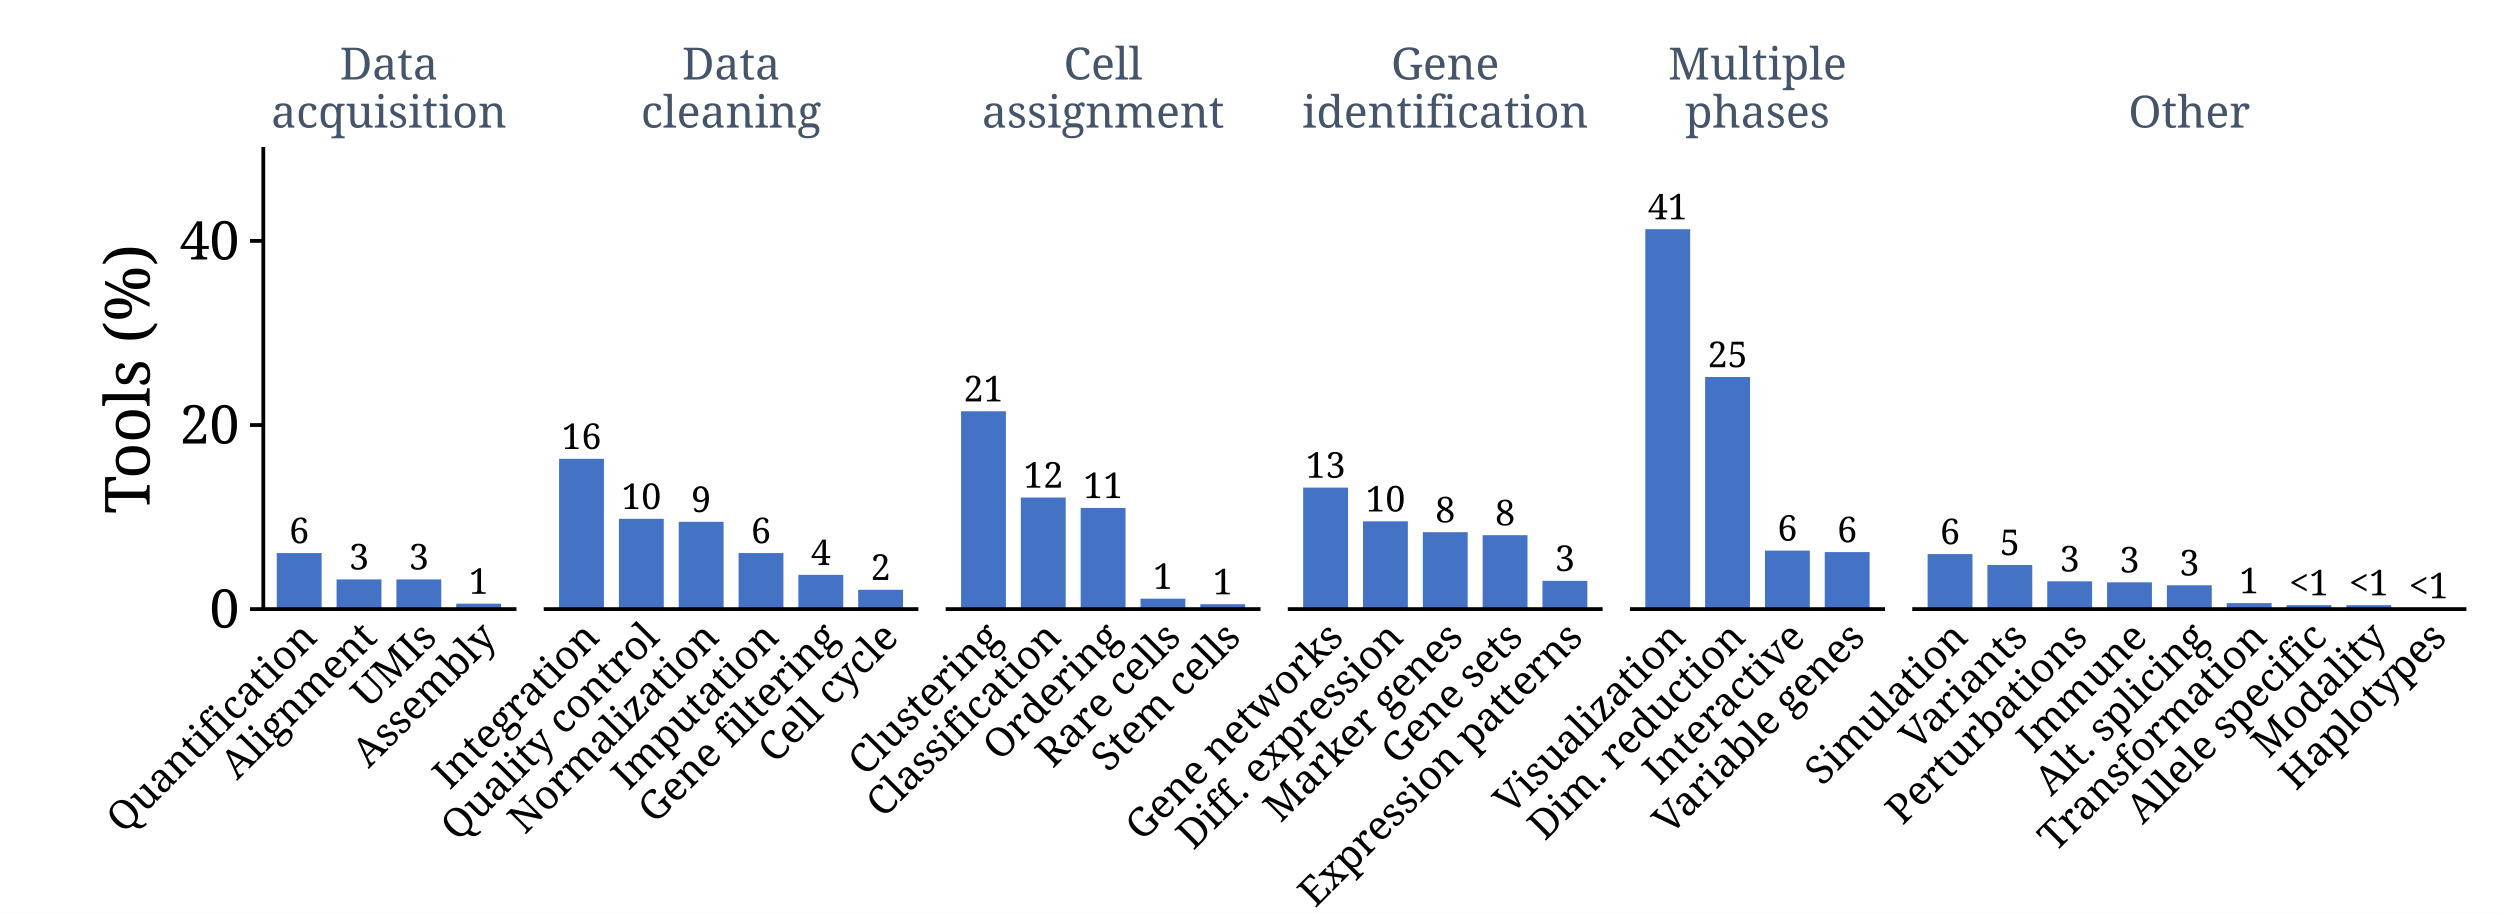
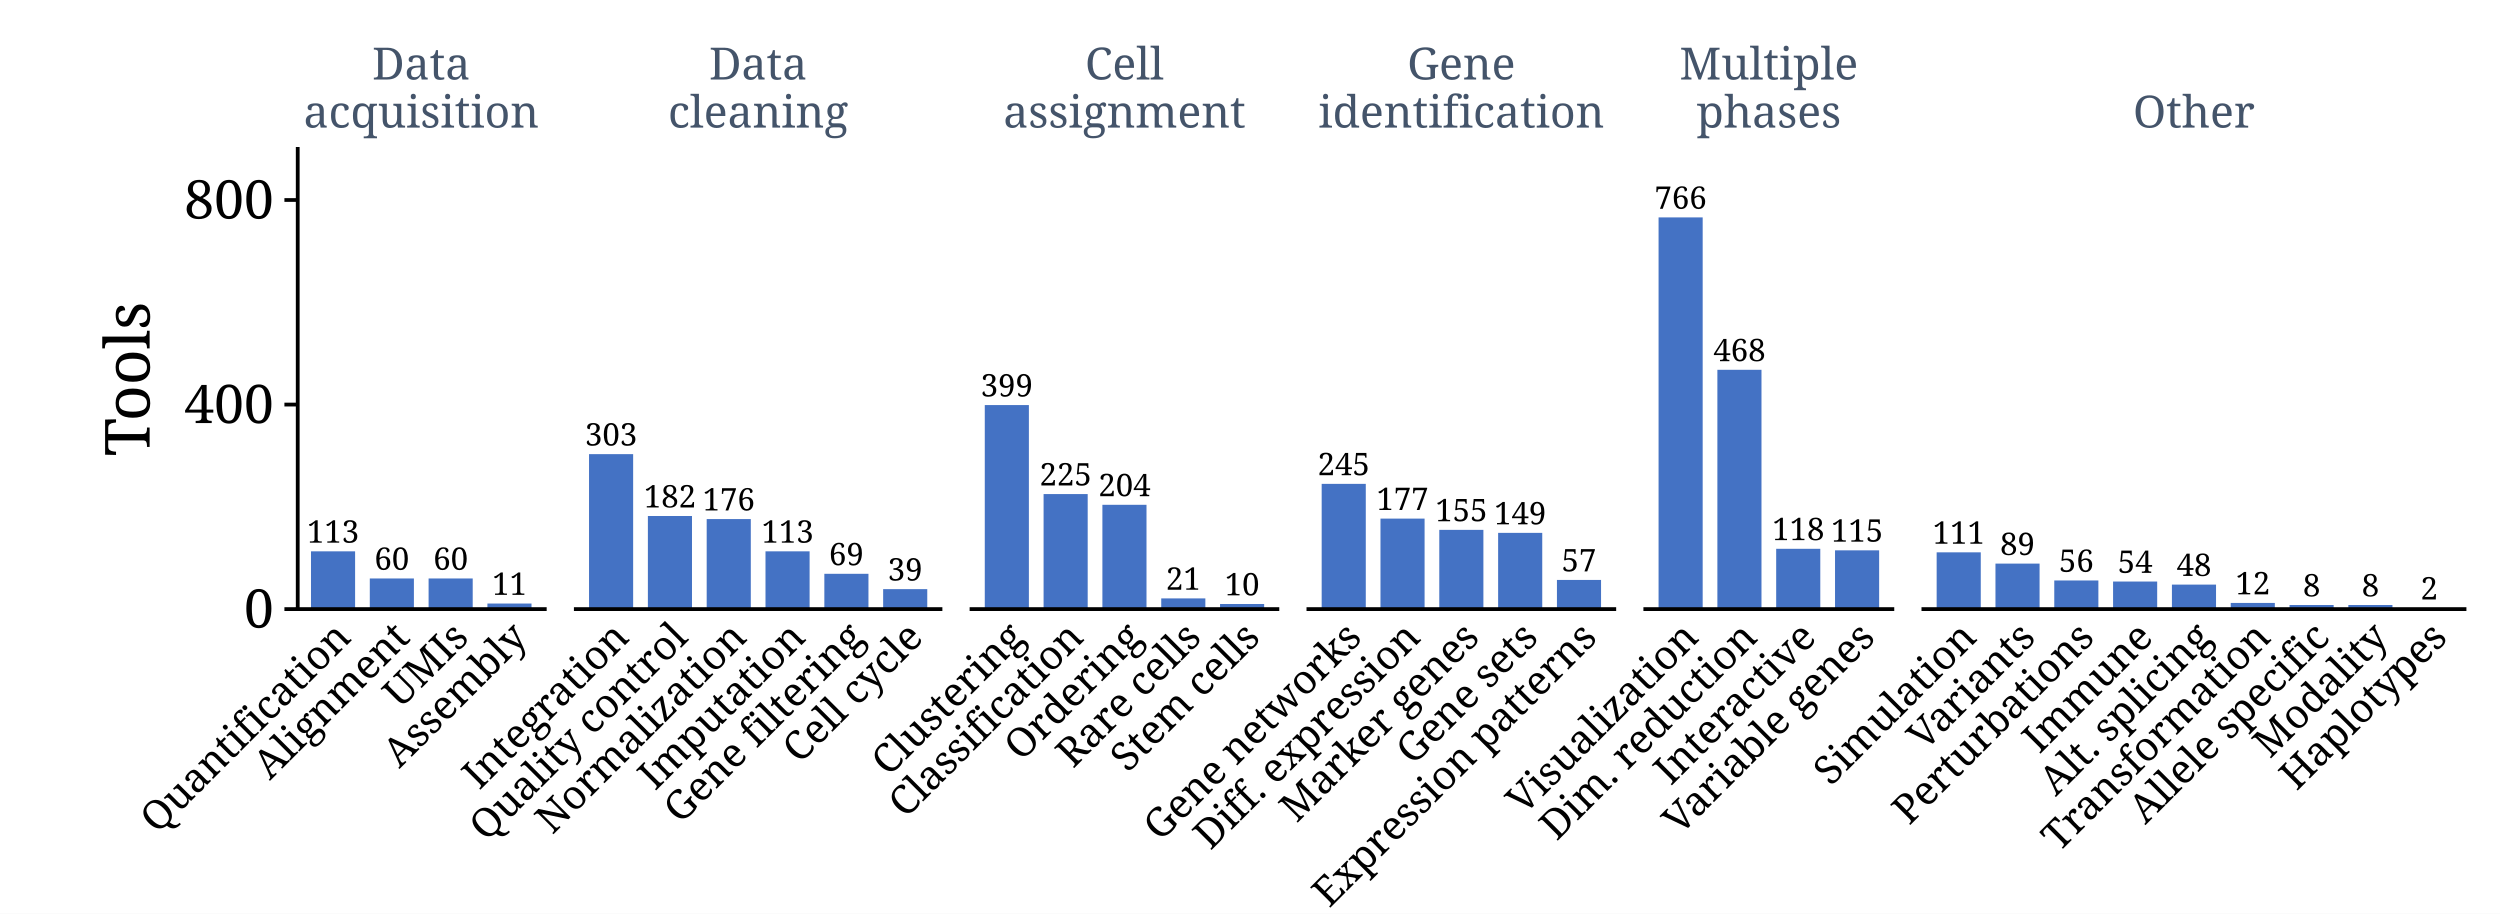
<svg xmlns="http://www.w3.org/2000/svg" width="561.60pt" height="205.20pt" viewBox="0 0 561.60 205.20">
  <g class="svglite">
    <defs>
      <style type="text/css">
    .svglite line, .svglite polyline, .svglite polygon, .svglite path, .svglite rect, .svglite circle {
      fill: none;
      stroke: #000000;
      stroke-linecap: round;
      stroke-linejoin: round;
      stroke-miterlimit: 10.00;
    }
    .svglite text {
      white-space: pre;
    }
    .svglite g.glyphgroup path {
      fill: inherit;
      stroke: none;
    }
  </style>
    </defs>
    <rect width="100%" height="100%" style="stroke: none; fill: #FFFFFF;" />
    <defs>
      <clipPath id="cpMC4wMHw1NjEuNjB8MC4wMHwyMDUuMjA=">
        <rect x="0.00" y="0.00" width="561.60" height="205.20" />
      </clipPath>
    </defs>
    <g clip-path="url(#cpMC4wMHw1NjEuNjB8MC4wMHwyMDUuMjA=)">
      <rect x="-0" y="-0" width="561.60" height="205.20" style="stroke-width: 1.16; stroke: none; fill: #FFFFFF;" />
    </g>
    <defs>
-       <clipPath id="cpNTkuMTV8MTE1LjU5fDMzLjQ0fDEzNi44Mw==">
-         <rect x="59.15" y="33.44" width="56.44" height="103.39" />
-       </clipPath>
-     </defs>
-     <g clip-path="url(#cpNTkuMTV8MTE1LjU5fDMzLjQ0fDEzNi44Mw==)">
-       <rect x="59.15" y="33.44" width="56.44" height="103.39" style="stroke-width: 1.16; stroke: none; fill: #FFFFFF;" />
-       <rect x="62.17" y="124.24" width="10.08" height="12.59" style="stroke-width: 1.16; stroke: none; stroke-linecap: butt; stroke-linejoin: miter; fill: #4472C4;" />
-       <rect x="75.61" y="130.15" width="10.08" height="6.68" style="stroke-width: 1.16; stroke: none; stroke-linecap: butt; stroke-linejoin: miter; fill: #4472C4;" />
-       <rect x="89.05" y="130.15" width="10.08" height="6.68" style="stroke-width: 1.16; stroke: none; stroke-linecap: butt; stroke-linejoin: miter; fill: #4472C4;" />
-       <rect x="102.49" y="135.61" width="10.08" height="1.23" style="stroke-width: 1.16; stroke: none; stroke-linecap: butt; stroke-linejoin: miter; fill: #4472C4;" />
-       <text x="67.21" y="122.03" text-anchor="middle" style="font-size: 8.00px; font-family: &quot;Georgia&quot;;" textLength="4.52px" lengthAdjust="spacingAndGlyphs">6</text>
-       <text x="80.65" y="127.93" text-anchor="middle" style="font-size: 8.00px; font-family: &quot;Georgia&quot;;" textLength="4.41px" lengthAdjust="spacingAndGlyphs">3</text>
-       <text x="94.09" y="127.93" text-anchor="middle" style="font-size: 8.00px; font-family: &quot;Georgia&quot;;" textLength="4.41px" lengthAdjust="spacingAndGlyphs">3</text>
-       <text x="107.53" y="133.39" text-anchor="middle" style="font-size: 8.00px; font-family: &quot;Georgia&quot;;" textLength="3.44px" lengthAdjust="spacingAndGlyphs">1</text>
-     </g>
-     <g clip-path="url(#cpMC4wMHw1NjEuNjB8MC4wMHwyMDUuMjA=)">
- </g>
-     <defs>
-       <clipPath id="cpMTIyLjU3fDIwNS44OXwzMy40NHwxMzYuODM=">
-         <rect x="122.57" y="33.44" width="83.32" height="103.39" />
-       </clipPath>
-     </defs>
-     <g clip-path="url(#cpMTIyLjU3fDIwNS44OXwzMy40NHwxMzYuODM=)">
-       <rect x="122.57" y="33.44" width="83.32" height="103.39" style="stroke-width: 1.16; stroke: none; fill: #FFFFFF;" />
-       <rect x="125.59" y="103.07" width="10.08" height="33.76" style="stroke-width: 1.16; stroke: none; stroke-linecap: butt; stroke-linejoin: miter; fill: #4472C4;" />
-       <rect x="139.03" y="116.55" width="10.08" height="20.28" style="stroke-width: 1.16; stroke: none; stroke-linecap: butt; stroke-linejoin: miter; fill: #4472C4;" />
-       <rect x="152.47" y="117.22" width="10.08" height="19.61" style="stroke-width: 1.16; stroke: none; stroke-linecap: butt; stroke-linejoin: miter; fill: #4472C4;" />
-       <rect x="165.91" y="124.24" width="10.08" height="12.59" style="stroke-width: 1.16; stroke: none; stroke-linecap: butt; stroke-linejoin: miter; fill: #4472C4;" />
-       <rect x="179.35" y="129.14" width="10.08" height="7.69" style="stroke-width: 1.16; stroke: none; stroke-linecap: butt; stroke-linejoin: miter; fill: #4472C4;" />
-       <rect x="192.78" y="132.49" width="10.08" height="4.34" style="stroke-width: 1.16; stroke: none; stroke-linecap: butt; stroke-linejoin: miter; fill: #4472C4;" />
-       <text x="130.63" y="100.86" text-anchor="middle" style="font-size: 8.00px; font-family: &quot;Georgia&quot;;" textLength="7.95px" lengthAdjust="spacingAndGlyphs">16</text>
-       <text x="144.07" y="114.34" text-anchor="middle" style="font-size: 8.00px; font-family: &quot;Georgia&quot;;" textLength="8.34px" lengthAdjust="spacingAndGlyphs">10</text>
-       <text x="157.51" y="115.01" text-anchor="middle" style="font-size: 8.00px; font-family: &quot;Georgia&quot;;" textLength="4.52px" lengthAdjust="spacingAndGlyphs">9</text>
-       <text x="170.95" y="122.03" text-anchor="middle" style="font-size: 8.00px; font-family: &quot;Georgia&quot;;" textLength="4.52px" lengthAdjust="spacingAndGlyphs">6</text>
-       <text x="184.39" y="126.93" text-anchor="middle" style="font-size: 8.00px; font-family: &quot;Georgia&quot;;" textLength="4.52px" lengthAdjust="spacingAndGlyphs">4</text>
-       <text x="197.82" y="130.27" text-anchor="middle" style="font-size: 8.00px; font-family: &quot;Georgia&quot;;" textLength="4.45px" lengthAdjust="spacingAndGlyphs">2</text>
-     </g>
-     <g clip-path="url(#cpMC4wMHw1NjEuNjB8MC4wMHwyMDUuMjA=)">
- </g>
-     <defs>
-       <clipPath id="cpMjEyLjg2fDI4Mi43NHwzMy40NHwxMzYuODM=">
-         <rect x="212.86" y="33.44" width="69.88" height="103.39" />
-       </clipPath>
-     </defs>
-     <g clip-path="url(#cpMjEyLjg2fDI4Mi43NHwzMy40NHwxMzYuODM=)">
-       <rect x="212.86" y="33.44" width="69.88" height="103.39" style="stroke-width: 1.16; stroke: none; fill: #FFFFFF;" />
-       <rect x="215.89" y="92.38" width="10.08" height="44.45" style="stroke-width: 1.16; stroke: none; stroke-linecap: butt; stroke-linejoin: miter; fill: #4472C4;" />
-       <rect x="229.32" y="111.76" width="10.08" height="25.07" style="stroke-width: 1.16; stroke: none; stroke-linecap: butt; stroke-linejoin: miter; fill: #4472C4;" />
-       <rect x="242.76" y="114.10" width="10.08" height="22.73" style="stroke-width: 1.16; stroke: none; stroke-linecap: butt; stroke-linejoin: miter; fill: #4472C4;" />
-       <rect x="256.20" y="134.49" width="10.08" height="2.34" style="stroke-width: 1.16; stroke: none; stroke-linecap: butt; stroke-linejoin: miter; fill: #4472C4;" />
-       <rect x="269.64" y="135.72" width="10.08" height="1.11" style="stroke-width: 1.16; stroke: none; stroke-linecap: butt; stroke-linejoin: miter; fill: #4472C4;" />
-       <text x="220.93" y="90.17" text-anchor="middle" style="font-size: 8.00px; font-family: &quot;Georgia&quot;;" textLength="7.89px" lengthAdjust="spacingAndGlyphs">21</text>
-       <text x="234.36" y="109.55" text-anchor="middle" style="font-size: 8.00px; font-family: &quot;Georgia&quot;;" textLength="7.89px" lengthAdjust="spacingAndGlyphs">12</text>
-       <text x="247.80" y="111.89" text-anchor="middle" style="font-size: 8.00px; font-family: &quot;Georgia&quot;;" textLength="6.88px" lengthAdjust="spacingAndGlyphs">11</text>
-       <text x="261.24" y="132.28" text-anchor="middle" style="font-size: 8.00px; font-family: &quot;Georgia&quot;;" textLength="3.44px" lengthAdjust="spacingAndGlyphs">1</text>
-       <text x="274.68" y="133.51" text-anchor="middle" style="font-size: 8.00px; font-family: &quot;Georgia&quot;;" textLength="3.44px" lengthAdjust="spacingAndGlyphs">1</text>
-     </g>
-     <g clip-path="url(#cpMC4wMHw1NjEuNjB8MC4wMHwyMDUuMjA=)">
- </g>
-     <defs>
-       <clipPath id="cpMjg5LjcyfDM1OS42MHwzMy40NHwxMzYuODM=">
-         <rect x="289.72" y="33.44" width="69.88" height="103.39" />
-       </clipPath>
-     </defs>
-     <g clip-path="url(#cpMjg5LjcyfDM1OS42MHwzMy40NHwxMzYuODM=)">
-       <rect x="289.72" y="33.44" width="69.88" height="103.39" style="stroke-width: 1.16; stroke: none; fill: #FFFFFF;" />
-       <rect x="292.74" y="109.54" width="10.08" height="27.30" style="stroke-width: 1.16; stroke: none; stroke-linecap: butt; stroke-linejoin: miter; fill: #4472C4;" />
-       <rect x="306.18" y="117.11" width="10.08" height="19.72" style="stroke-width: 1.16; stroke: none; stroke-linecap: butt; stroke-linejoin: miter; fill: #4472C4;" />
-       <rect x="319.62" y="119.56" width="10.08" height="17.27" style="stroke-width: 1.16; stroke: none; stroke-linecap: butt; stroke-linejoin: miter; fill: #4472C4;" />
-       <rect x="333.06" y="120.23" width="10.08" height="16.60" style="stroke-width: 1.16; stroke: none; stroke-linecap: butt; stroke-linejoin: miter; fill: #4472C4;" />
-       <rect x="346.50" y="130.48" width="10.08" height="6.35" style="stroke-width: 1.16; stroke: none; stroke-linecap: butt; stroke-linejoin: miter; fill: #4472C4;" />
-       <text x="297.78" y="107.32" text-anchor="middle" style="font-size: 8.00px; font-family: &quot;Georgia&quot;;" textLength="7.84px" lengthAdjust="spacingAndGlyphs">13</text>
-       <text x="311.22" y="114.90" text-anchor="middle" style="font-size: 8.00px; font-family: &quot;Georgia&quot;;" textLength="8.34px" lengthAdjust="spacingAndGlyphs">10</text>
-       <text x="324.66" y="117.35" text-anchor="middle" style="font-size: 8.00px; font-family: &quot;Georgia&quot;;" textLength="4.77px" lengthAdjust="spacingAndGlyphs">8</text>
-       <text x="338.10" y="118.02" text-anchor="middle" style="font-size: 8.00px; font-family: &quot;Georgia&quot;;" textLength="4.77px" lengthAdjust="spacingAndGlyphs">8</text>
-       <text x="351.54" y="128.27" text-anchor="middle" style="font-size: 8.00px; font-family: &quot;Georgia&quot;;" textLength="4.41px" lengthAdjust="spacingAndGlyphs">3</text>
-     </g>
-     <g clip-path="url(#cpMC4wMHw1NjEuNjB8MC4wMHwyMDUuMjA=)">
- </g>
-     <defs>
-       <clipPath id="cpMzY2LjU3fDQyMy4wMnwzMy40NHwxMzYuODM=">
-         <rect x="366.57" y="33.44" width="56.44" height="103.39" />
-       </clipPath>
-     </defs>
-     <g clip-path="url(#cpMzY2LjU3fDQyMy4wMnwzMy40NHwxMzYuODM=)">
-       <rect x="366.57" y="33.44" width="56.44" height="103.39" style="stroke-width: 1.16; stroke: none; fill: #FFFFFF;" />
-       <rect x="369.60" y="51.49" width="10.08" height="85.34" style="stroke-width: 1.16; stroke: none; stroke-linecap: butt; stroke-linejoin: miter; fill: #4472C4;" />
-       <rect x="383.04" y="84.69" width="10.08" height="52.14" style="stroke-width: 1.16; stroke: none; stroke-linecap: butt; stroke-linejoin: miter; fill: #4472C4;" />
-       <rect x="396.48" y="123.68" width="10.08" height="13.15" style="stroke-width: 1.16; stroke: none; stroke-linecap: butt; stroke-linejoin: miter; fill: #4472C4;" />
-       <rect x="409.91" y="124.02" width="10.08" height="12.81" style="stroke-width: 1.16; stroke: none; stroke-linecap: butt; stroke-linejoin: miter; fill: #4472C4;" />
-       <text x="374.64" y="49.28" text-anchor="middle" style="font-size: 8.00px; font-family: &quot;Georgia&quot;;" textLength="7.95px" lengthAdjust="spacingAndGlyphs">41</text>
-       <text x="388.08" y="82.48" text-anchor="middle" style="font-size: 8.00px; font-family: &quot;Georgia&quot;;" textLength="8.67px" lengthAdjust="spacingAndGlyphs">25</text>
-       <text x="401.52" y="121.47" text-anchor="middle" style="font-size: 8.00px; font-family: &quot;Georgia&quot;;" textLength="4.52px" lengthAdjust="spacingAndGlyphs">6</text>
-       <text x="414.95" y="121.81" text-anchor="middle" style="font-size: 8.00px; font-family: &quot;Georgia&quot;;" textLength="4.52px" lengthAdjust="spacingAndGlyphs">6</text>
-     </g>
-     <g clip-path="url(#cpMC4wMHw1NjEuNjB8MC4wMHwyMDUuMjA=)">
- </g>
-     <defs>
-       <clipPath id="cpNDI5Ljk5fDU1My42M3wzMy40NHwxMzYuODM=">
-         <rect x="429.99" y="33.44" width="123.64" height="103.39" />
-       </clipPath>
-     </defs>
-     <g clip-path="url(#cpNDI5Ljk5fDU1My42M3wzMy40NHwxMzYuODM=)">
-       <rect x="429.99" y="33.44" width="123.64" height="103.39" style="stroke-width: 1.16; stroke: none; fill: #FFFFFF;" />
-       <rect x="433.02" y="124.46" width="10.08" height="12.37" style="stroke-width: 1.16; stroke: none; stroke-linecap: butt; stroke-linejoin: miter; fill: #4472C4;" />
-       <rect x="446.45" y="126.92" width="10.08" height="9.92" style="stroke-width: 1.16; stroke: none; stroke-linecap: butt; stroke-linejoin: miter; fill: #4472C4;" />
-       <rect x="459.89" y="130.59" width="10.08" height="6.24" style="stroke-width: 1.16; stroke: none; stroke-linecap: butt; stroke-linejoin: miter; fill: #4472C4;" />
-       <rect x="473.33" y="130.82" width="10.08" height="6.02" style="stroke-width: 1.16; stroke: none; stroke-linecap: butt; stroke-linejoin: miter; fill: #4472C4;" />
-       <rect x="486.77" y="131.48" width="10.08" height="5.35" style="stroke-width: 1.16; stroke: none; stroke-linecap: butt; stroke-linejoin: miter; fill: #4472C4;" />
-       <rect x="500.21" y="135.49" width="10.08" height="1.34" style="stroke-width: 1.16; stroke: none; stroke-linecap: butt; stroke-linejoin: miter; fill: #4472C4;" />
-       <rect x="513.65" y="135.94" width="10.08" height="0.89" style="stroke-width: 1.16; stroke: none; stroke-linecap: butt; stroke-linejoin: miter; fill: #4472C4;" />
-       <rect x="527.09" y="135.94" width="10.08" height="0.89" style="stroke-width: 1.16; stroke: none; stroke-linecap: butt; stroke-linejoin: miter; fill: #4472C4;" />
-       <rect x="540.53" y="136.61" width="10.08" height="0.22" style="stroke-width: 1.16; stroke: none; stroke-linecap: butt; stroke-linejoin: miter; fill: #4472C4;" />
-       <text x="438.06" y="122.25" text-anchor="middle" style="font-size: 8.00px; font-family: &quot;Georgia&quot;;" textLength="4.52px" lengthAdjust="spacingAndGlyphs">6</text>
-       <text x="451.49" y="124.70" text-anchor="middle" style="font-size: 8.00px; font-family: &quot;Georgia&quot;;" textLength="4.22px" lengthAdjust="spacingAndGlyphs">5</text>
-       <text x="464.93" y="128.38" text-anchor="middle" style="font-size: 8.00px; font-family: &quot;Georgia&quot;;" textLength="4.41px" lengthAdjust="spacingAndGlyphs">3</text>
-       <text x="478.37" y="128.60" text-anchor="middle" style="font-size: 8.00px; font-family: &quot;Georgia&quot;;" textLength="4.41px" lengthAdjust="spacingAndGlyphs">3</text>
-       <text x="491.81" y="129.27" text-anchor="middle" style="font-size: 8.00px; font-family: &quot;Georgia&quot;;" textLength="4.41px" lengthAdjust="spacingAndGlyphs">3</text>
-       <text x="505.25" y="133.28" text-anchor="middle" style="font-size: 8.00px; font-family: &quot;Georgia&quot;;" textLength="3.44px" lengthAdjust="spacingAndGlyphs">1</text>
-       <text x="518.69" y="133.73" text-anchor="middle" style="font-size: 8.00px; font-family: &quot;Georgia&quot;;" textLength="8.58px" lengthAdjust="spacingAndGlyphs">&lt;1</text>
-       <text x="532.13" y="133.73" text-anchor="middle" style="font-size: 8.00px; font-family: &quot;Georgia&quot;;" textLength="8.58px" lengthAdjust="spacingAndGlyphs">&lt;1</text>
-       <text x="545.57" y="134.40" text-anchor="middle" style="font-size: 8.00px; font-family: &quot;Georgia&quot;;" textLength="8.58px" lengthAdjust="spacingAndGlyphs">&lt;1</text>
-     </g>
-     <g clip-path="url(#cpMC4wMHw1NjEuNjB8MC4wMHwyMDUuMjA=)">
-       <text x="87.37" y="17.86" text-anchor="middle" style="font-size: 10.00px;fill: #44546A; font-family: &quot;Georgia&quot;;" textLength="21.03px" lengthAdjust="spacingAndGlyphs">Data</text>
-       <text x="87.37" y="28.66" text-anchor="middle" style="font-size: 10.00px;fill: #44546A; font-family: &quot;Georgia&quot;;" textLength="48.83px" lengthAdjust="spacingAndGlyphs">acquisition</text>
-       <text x="164.23" y="17.86" text-anchor="middle" style="font-size: 10.00px;fill: #44546A; font-family: &quot;Georgia&quot;;" textLength="21.03px" lengthAdjust="spacingAndGlyphs">Data</text>
-       <text x="164.23" y="28.66" text-anchor="middle" style="font-size: 10.00px;fill: #44546A; font-family: &quot;Georgia&quot;;" textLength="37.12px" lengthAdjust="spacingAndGlyphs">cleaning</text>
-       <text x="247.80" y="17.86" text-anchor="middle" style="font-size: 10.00px;fill: #44546A; font-family: &quot;Georgia&quot;;" textLength="16.97px" lengthAdjust="spacingAndGlyphs">Cell</text>
-       <text x="247.80" y="28.66" text-anchor="middle" style="font-size: 10.00px;fill: #44546A; font-family: &quot;Georgia&quot;;" textLength="50.64px" lengthAdjust="spacingAndGlyphs">assignment</text>
-       <text x="324.66" y="17.86" text-anchor="middle" style="font-size: 10.00px;fill: #44546A; font-family: &quot;Georgia&quot;;" textLength="22.81px" lengthAdjust="spacingAndGlyphs">Gene</text>
-       <text x="324.66" y="28.66" text-anchor="middle" style="font-size: 10.00px;fill: #44546A; font-family: &quot;Georgia&quot;;" textLength="59.28px" lengthAdjust="spacingAndGlyphs">identification</text>
-       <text x="394.80" y="17.86" text-anchor="middle" style="font-size: 10.00px;fill: #44546A; font-family: &quot;Georgia&quot;;" textLength="37.67px" lengthAdjust="spacingAndGlyphs">Multiple</text>
-       <text x="394.80" y="28.66" text-anchor="middle" style="font-size: 10.00px;fill: #44546A; font-family: &quot;Georgia&quot;;" textLength="30.08px" lengthAdjust="spacingAndGlyphs">phases</text>
-       <text x="491.81" y="28.66" text-anchor="middle" style="font-size: 10.00px;fill: #44546A; font-family: &quot;Georgia&quot;;" textLength="25.64px" lengthAdjust="spacingAndGlyphs">Other</text>
-       <polyline points="59.15,136.83 115.59,136.83 " style="stroke-width: 0.85; stroke-linecap: square;" />
-       <text transform="translate(71.62,143.63) rotate(-45)" text-anchor="end" style="font-size: 9.00px; font-family: &quot;Georgia&quot;;" textLength="57.58px" lengthAdjust="spacingAndGlyphs">Quantification</text>
-       <text transform="translate(85.06,143.63) rotate(-45)" text-anchor="end" style="font-size: 9.00px; font-family: &quot;Georgia&quot;;" textLength="41.83px" lengthAdjust="spacingAndGlyphs">Alignment</text>
-       <text transform="translate(98.50,143.63) rotate(-45)" text-anchor="end" style="font-size: 9.00px; font-family: &quot;Georgia&quot;;" textLength="22.55px" lengthAdjust="spacingAndGlyphs">UMIs</text>
-       <text transform="translate(111.94,143.63) rotate(-45)" text-anchor="end" style="font-size: 9.00px; font-family: &quot;Georgia&quot;;" textLength="38.14px" lengthAdjust="spacingAndGlyphs">Assembly</text>
-       <polyline points="122.57,136.83 205.89,136.83 " style="stroke-width: 0.85; stroke-linecap: square;" />
-       <text transform="translate(135.04,143.63) rotate(-45)" text-anchor="end" style="font-size: 9.00px; font-family: &quot;Georgia&quot;;" textLength="44.98px" lengthAdjust="spacingAndGlyphs">Integration</text>
-       <text transform="translate(148.48,143.63) rotate(-45)" text-anchor="end" style="font-size: 9.00px; font-family: &quot;Georgia&quot;;" textLength="59.84px" lengthAdjust="spacingAndGlyphs">Quality control</text>
-       <text transform="translate(161.92,143.63) rotate(-45)" text-anchor="end" style="font-size: 9.00px; font-family: &quot;Georgia&quot;;" textLength="57.58px" lengthAdjust="spacingAndGlyphs">Normalization</text>
-       <text transform="translate(175.36,143.63) rotate(-45)" text-anchor="end" style="font-size: 9.00px; font-family: &quot;Georgia&quot;;" textLength="45.30px" lengthAdjust="spacingAndGlyphs">Imputation</text>
-       <text transform="translate(188.79,143.63) rotate(-45)" text-anchor="end" style="font-size: 9.00px; font-family: &quot;Georgia&quot;;" textLength="54.52px" lengthAdjust="spacingAndGlyphs">Gene filtering</text>
-       <text transform="translate(202.23,143.63) rotate(-45)" text-anchor="end" style="font-size: 9.00px; font-family: &quot;Georgia&quot;;" textLength="37.00px" lengthAdjust="spacingAndGlyphs">Cell cycle</text>
-       <polyline points="212.86,136.83 282.74,136.83 " style="stroke-width: 0.85; stroke-linecap: square;" />
-       <text transform="translate(225.33,143.63) rotate(-45)" text-anchor="end" style="font-size: 9.00px; font-family: &quot;Georgia&quot;;" textLength="41.09px" lengthAdjust="spacingAndGlyphs">Clustering</text>
-       <text transform="translate(238.77,143.63) rotate(-45)" text-anchor="end" style="font-size: 9.00px; font-family: &quot;Georgia&quot;;" textLength="53.42px" lengthAdjust="spacingAndGlyphs">Classification</text>
-       <text transform="translate(252.21,143.63) rotate(-45)" text-anchor="end" style="font-size: 9.00px; font-family: &quot;Georgia&quot;;" textLength="36.12px" lengthAdjust="spacingAndGlyphs">Ordering</text>
-       <text transform="translate(265.65,143.63) rotate(-45)" text-anchor="end" style="font-size: 9.00px; font-family: &quot;Georgia&quot;;" textLength="38.53px" lengthAdjust="spacingAndGlyphs">Rare cells</text>
-       <text transform="translate(279.09,143.63) rotate(-45)" text-anchor="end" style="font-size: 9.00px; font-family: &quot;Georgia&quot;;" textLength="40.08px" lengthAdjust="spacingAndGlyphs">Stem cells</text>
-       <polyline points="289.72,136.83 359.60,136.83 " style="stroke-width: 0.85; stroke-linecap: square;" />
-       <text transform="translate(302.19,143.63) rotate(-45)" text-anchor="end" style="font-size: 9.00px; font-family: &quot;Georgia&quot;;" textLength="59.38px" lengthAdjust="spacingAndGlyphs">Gene networks</text>
-       <text transform="translate(315.63,143.63) rotate(-45)" text-anchor="end" style="font-size: 9.00px; font-family: &quot;Georgia&quot;;" textLength="62.47px" lengthAdjust="spacingAndGlyphs">Diff. expression</text>
-       <text transform="translate(329.07,143.63) rotate(-45)" text-anchor="end" style="font-size: 9.00px; font-family: &quot;Georgia&quot;;" textLength="54.06px" lengthAdjust="spacingAndGlyphs">Marker genes</text>
-       <text transform="translate(342.51,143.63) rotate(-45)" text-anchor="end" style="font-size: 9.00px; font-family: &quot;Georgia&quot;;" textLength="37.94px" lengthAdjust="spacingAndGlyphs">Gene sets</text>
-       <text transform="translate(355.95,143.63) rotate(-45)" text-anchor="end" style="font-size: 9.00px; font-family: &quot;Georgia&quot;;" textLength="79.48px" lengthAdjust="spacingAndGlyphs">Expression patterns</text>
-       <polyline points="366.57,136.83 423.02,136.83 " style="stroke-width: 0.85; stroke-linecap: square;" />
-       <text transform="translate(379.05,143.63) rotate(-45)" text-anchor="end" style="font-size: 9.00px; font-family: &quot;Georgia&quot;;" textLength="51.91px" lengthAdjust="spacingAndGlyphs">Visualization</text>
-       <text transform="translate(392.49,143.63) rotate(-45)" text-anchor="end" style="font-size: 9.00px; font-family: &quot;Georgia&quot;;" textLength="60.28px" lengthAdjust="spacingAndGlyphs">Dim. reduction</text>
-       <text transform="translate(405.92,143.63) rotate(-45)" text-anchor="end" style="font-size: 9.00px; font-family: &quot;Georgia&quot;;" textLength="43.14px" lengthAdjust="spacingAndGlyphs">Interactive</text>
-       <text transform="translate(419.36,143.63) rotate(-45)" text-anchor="end" style="font-size: 9.00px; font-family: &quot;Georgia&quot;;" textLength="58.00px" lengthAdjust="spacingAndGlyphs">Variable genes</text>
-       <polyline points="429.99,136.83 553.63,136.83 " style="stroke-width: 0.85; stroke-linecap: square;" />
-       <text transform="translate(442.46,143.63) rotate(-45)" text-anchor="end" style="font-size: 9.00px; font-family: &quot;Georgia&quot;;" textLength="43.81px" lengthAdjust="spacingAndGlyphs">Simulation</text>
-       <text transform="translate(455.90,143.63) rotate(-45)" text-anchor="end" style="font-size: 9.00px; font-family: &quot;Georgia&quot;;" textLength="33.70px" lengthAdjust="spacingAndGlyphs">Variants</text>
-       <text transform="translate(469.34,143.63) rotate(-45)" text-anchor="end" style="font-size: 9.00px; font-family: &quot;Georgia&quot;;" textLength="54.88px" lengthAdjust="spacingAndGlyphs">Perturbations</text>
-       <text transform="translate(482.78,143.63) rotate(-45)" text-anchor="end" style="font-size: 9.00px; font-family: &quot;Georgia&quot;;" textLength="34.17px" lengthAdjust="spacingAndGlyphs">Immune</text>
-       <text transform="translate(496.22,143.63) rotate(-45)" text-anchor="end" style="font-size: 9.00px; font-family: &quot;Georgia&quot;;" textLength="47.19px" lengthAdjust="spacingAndGlyphs">Alt. splicing</text>
-       <text transform="translate(509.66,143.63) rotate(-45)" text-anchor="end" style="font-size: 9.00px; font-family: &quot;Georgia&quot;;" textLength="62.83px" lengthAdjust="spacingAndGlyphs">Transformation</text>
-       <text transform="translate(523.10,143.63) rotate(-45)" text-anchor="end" style="font-size: 9.00px; font-family: &quot;Georgia&quot;;" textLength="54.39px" lengthAdjust="spacingAndGlyphs">Allele specific</text>
-       <text transform="translate(536.54,143.63) rotate(-45)" text-anchor="end" style="font-size: 9.00px; font-family: &quot;Georgia&quot;;" textLength="35.67px" lengthAdjust="spacingAndGlyphs">Modality</text>
-       <text transform="translate(549.98,143.63) rotate(-45)" text-anchor="end" style="font-size: 9.00px; font-family: &quot;Georgia&quot;;" textLength="45.36px" lengthAdjust="spacingAndGlyphs">Haplotypes</text>
-       <polyline points="59.15,136.83 59.15,33.44 " style="stroke-width: 0.85; stroke-linecap: square;" />
-       <text x="53.77" y="140.99" text-anchor="end" style="font-size: 12.00px; font-family: &quot;Georgia&quot;;" textLength="7.36px" lengthAdjust="spacingAndGlyphs">0</text>
-       <text x="53.77" y="99.63" text-anchor="end" style="font-size: 12.00px; font-family: &quot;Georgia&quot;;" textLength="14.06px" lengthAdjust="spacingAndGlyphs">20</text>
-       <text x="53.77" y="58.28" text-anchor="end" style="font-size: 12.00px; font-family: &quot;Georgia&quot;;" textLength="14.14px" lengthAdjust="spacingAndGlyphs">40</text>
-       <polyline points="56.16,136.83 59.15,136.83 " style="stroke-width: 0.85; stroke-linecap: butt;" />
-       <polyline points="56.16,95.48 59.15,95.48 " style="stroke-width: 0.85; stroke-linecap: butt;" />
-       <polyline points="56.16,54.12 59.15,54.12 " style="stroke-width: 0.85; stroke-linecap: butt;" />
-       <text transform="translate(33.61,85.14) rotate(-90)" text-anchor="middle" style="font-size: 14.00px; font-family: &quot;Georgia&quot;;" textLength="59.11px" lengthAdjust="spacingAndGlyphs">Tools (%)</text>
+       <clipPath id="cpNjYuODh8MTIyLjM4fDMzLjQ0fDEzNi44Mw==">
+         <rect x="66.88" y="33.44" width="55.49" height="103.39" />
+       </clipPath>
+     </defs>
+     <g clip-path="url(#cpNjYuODh8MTIyLjM4fDMzLjQ0fDEzNi44Mw==)">
+       <rect x="66.88" y="33.44" width="55.49" height="103.39" style="stroke-width: 1.16; stroke: none; fill: #FFFFFF;" />
+       <rect x="69.86" y="123.85" width="9.91" height="12.98" style="stroke-width: 1.16; stroke: none; stroke-linecap: butt; stroke-linejoin: miter; fill: #4472C4;" />
+       <rect x="83.07" y="129.94" width="9.91" height="6.89" style="stroke-width: 1.16; stroke: none; stroke-linecap: butt; stroke-linejoin: miter; fill: #4472C4;" />
+       <rect x="96.28" y="129.94" width="9.91" height="6.89" style="stroke-width: 1.16; stroke: none; stroke-linecap: butt; stroke-linejoin: miter; fill: #4472C4;" />
+       <rect x="109.49" y="135.57" width="9.91" height="1.26" style="stroke-width: 1.16; stroke: none; stroke-linecap: butt; stroke-linejoin: miter; fill: #4472C4;" />
+       <text x="74.81" y="121.91" text-anchor="middle" style="font-size: 7.00px; font-family: &quot;Georgia&quot;;" textLength="9.89px" lengthAdjust="spacingAndGlyphs">113</text>
+       <text x="88.02" y="128.00" text-anchor="middle" style="font-size: 7.00px; font-family: &quot;Georgia&quot;;" textLength="8.27px" lengthAdjust="spacingAndGlyphs">60</text>
+       <text x="101.24" y="128.00" text-anchor="middle" style="font-size: 7.00px; font-family: &quot;Georgia&quot;;" textLength="8.27px" lengthAdjust="spacingAndGlyphs">60</text>
+       <text x="114.45" y="133.63" text-anchor="middle" style="font-size: 7.00px; font-family: &quot;Georgia&quot;;" textLength="6.03px" lengthAdjust="spacingAndGlyphs">11</text>
+     </g>
+     <g clip-path="url(#cpMC4wMHw1NjEuNjB8MC4wMHwyMDUuMjA=)">
+ </g>
+     <defs>
+       <clipPath id="cpMTI5LjM1fDIxMS4yN3wzMy40NHwxMzYuODM=">
+         <rect x="129.35" y="33.44" width="81.92" height="103.39" />
+       </clipPath>
+     </defs>
+     <g clip-path="url(#cpMTI5LjM1fDIxMS4yN3wzMy40NHwxMzYuODM=)">
+       <rect x="129.35" y="33.44" width="81.92" height="103.39" style="stroke-width: 1.16; stroke: none; fill: #FFFFFF;" />
+       <rect x="132.32" y="102.02" width="9.91" height="34.81" style="stroke-width: 1.16; stroke: none; stroke-linecap: butt; stroke-linejoin: miter; fill: #4472C4;" />
+       <rect x="145.54" y="115.92" width="9.91" height="20.91" style="stroke-width: 1.16; stroke: none; stroke-linecap: butt; stroke-linejoin: miter; fill: #4472C4;" />
+       <rect x="158.75" y="116.61" width="9.91" height="20.22" style="stroke-width: 1.16; stroke: none; stroke-linecap: butt; stroke-linejoin: miter; fill: #4472C4;" />
+       <rect x="171.96" y="123.85" width="9.91" height="12.98" style="stroke-width: 1.16; stroke: none; stroke-linecap: butt; stroke-linejoin: miter; fill: #4472C4;" />
+       <rect x="185.18" y="128.90" width="9.91" height="7.93" style="stroke-width: 1.16; stroke: none; stroke-linecap: butt; stroke-linejoin: miter; fill: #4472C4;" />
+       <rect x="198.39" y="132.35" width="9.91" height="4.48" style="stroke-width: 1.16; stroke: none; stroke-linecap: butt; stroke-linejoin: miter; fill: #4472C4;" />
+       <text x="137.28" y="100.09" text-anchor="middle" style="font-size: 7.00px; font-family: &quot;Georgia&quot;;" textLength="12.02px" lengthAdjust="spacingAndGlyphs">303</text>
+       <text x="150.49" y="113.99" text-anchor="middle" style="font-size: 7.00px; font-family: &quot;Georgia&quot;;" textLength="11.09px" lengthAdjust="spacingAndGlyphs">182</text>
+       <text x="163.70" y="114.67" text-anchor="middle" style="font-size: 7.00px; font-family: &quot;Georgia&quot;;" textLength="10.50px" lengthAdjust="spacingAndGlyphs">176</text>
+       <text x="176.92" y="121.91" text-anchor="middle" style="font-size: 7.00px; font-family: &quot;Georgia&quot;;" textLength="9.89px" lengthAdjust="spacingAndGlyphs">113</text>
+       <text x="190.13" y="126.97" text-anchor="middle" style="font-size: 7.00px; font-family: &quot;Georgia&quot;;" textLength="7.94px" lengthAdjust="spacingAndGlyphs">69</text>
+       <text x="203.34" y="130.41" text-anchor="middle" style="font-size: 7.00px; font-family: &quot;Georgia&quot;;" textLength="7.83px" lengthAdjust="spacingAndGlyphs">39</text>
+     </g>
+     <g clip-path="url(#cpMC4wMHw1NjEuNjB8MC4wMHwyMDUuMjA=)">
+ </g>
+     <defs>
+       <clipPath id="cpMjE4LjI0fDI4Ni45NXwzMy40NHwxMzYuODM=">
+         <rect x="218.24" y="33.44" width="68.71" height="103.39" />
+       </clipPath>
+     </defs>
+     <g clip-path="url(#cpMjE4LjI0fDI4Ni45NXwzMy40NHwxMzYuODM=)">
+       <rect x="218.24" y="33.44" width="68.71" height="103.39" style="stroke-width: 1.16; stroke: none; fill: #FFFFFF;" />
+       <rect x="221.22" y="91.00" width="9.91" height="45.84" style="stroke-width: 1.16; stroke: none; stroke-linecap: butt; stroke-linejoin: miter; fill: #4472C4;" />
+       <rect x="234.43" y="110.98" width="9.91" height="25.85" style="stroke-width: 1.16; stroke: none; stroke-linecap: butt; stroke-linejoin: miter; fill: #4472C4;" />
+       <rect x="247.64" y="113.40" width="9.91" height="23.43" style="stroke-width: 1.16; stroke: none; stroke-linecap: butt; stroke-linejoin: miter; fill: #4472C4;" />
+       <rect x="260.86" y="134.42" width="9.91" height="2.41" style="stroke-width: 1.16; stroke: none; stroke-linecap: butt; stroke-linejoin: miter; fill: #4472C4;" />
+       <rect x="274.07" y="135.68" width="9.91" height="1.15" style="stroke-width: 1.16; stroke: none; stroke-linecap: butt; stroke-linejoin: miter; fill: #4472C4;" />
+       <text x="226.17" y="89.06" text-anchor="middle" style="font-size: 7.00px; font-family: &quot;Georgia&quot;;" textLength="11.80px" lengthAdjust="spacingAndGlyphs">399</text>
+       <text x="239.38" y="109.05" text-anchor="middle" style="font-size: 7.00px; font-family: &quot;Georgia&quot;;" textLength="11.52px" lengthAdjust="spacingAndGlyphs">225</text>
+       <text x="252.60" y="111.46" text-anchor="middle" style="font-size: 7.00px; font-family: &quot;Georgia&quot;;" textLength="12.16px" lengthAdjust="spacingAndGlyphs">204</text>
+       <text x="265.81" y="132.48" text-anchor="middle" style="font-size: 7.00px; font-family: &quot;Georgia&quot;;" textLength="6.92px" lengthAdjust="spacingAndGlyphs">21</text>
+       <text x="279.02" y="133.74" text-anchor="middle" style="font-size: 7.00px; font-family: &quot;Georgia&quot;;" textLength="7.31px" lengthAdjust="spacingAndGlyphs">10</text>
+     </g>
+     <g clip-path="url(#cpMC4wMHw1NjEuNjB8MC4wMHwyMDUuMjA=)">
+ </g>
+     <defs>
+       <clipPath id="cpMjkzLjkyfDM2Mi42M3wzMy40NHwxMzYuODM=">
+         <rect x="293.92" y="33.44" width="68.71" height="103.39" />
+       </clipPath>
+     </defs>
+     <g clip-path="url(#cpMjkzLjkyfDM2Mi42M3wzMy40NHwxMzYuODM=)">
+       <rect x="293.92" y="33.44" width="68.71" height="103.39" style="stroke-width: 1.16; stroke: none; fill: #FFFFFF;" />
+       <rect x="296.90" y="108.69" width="9.91" height="28.14" style="stroke-width: 1.16; stroke: none; stroke-linecap: butt; stroke-linejoin: miter; fill: #4472C4;" />
+       <rect x="310.11" y="116.50" width="9.91" height="20.33" style="stroke-width: 1.16; stroke: none; stroke-linecap: butt; stroke-linejoin: miter; fill: #4472C4;" />
+       <rect x="323.32" y="119.03" width="9.91" height="17.81" style="stroke-width: 1.16; stroke: none; stroke-linecap: butt; stroke-linejoin: miter; fill: #4472C4;" />
+       <rect x="336.54" y="119.71" width="9.91" height="17.12" style="stroke-width: 1.16; stroke: none; stroke-linecap: butt; stroke-linejoin: miter; fill: #4472C4;" />
+       <rect x="349.75" y="130.28" width="9.91" height="6.55" style="stroke-width: 1.16; stroke: none; stroke-linecap: butt; stroke-linejoin: miter; fill: #4472C4;" />
+       <text x="301.85" y="106.75" text-anchor="middle" style="font-size: 7.00px; font-family: &quot;Georgia&quot;;" textLength="11.56px" lengthAdjust="spacingAndGlyphs">245</text>
+       <text x="315.06" y="114.56" text-anchor="middle" style="font-size: 7.00px; font-family: &quot;Georgia&quot;;" textLength="10.05px" lengthAdjust="spacingAndGlyphs">177</text>
+       <text x="328.28" y="117.09" text-anchor="middle" style="font-size: 7.00px; font-family: &quot;Georgia&quot;;" textLength="10.42px" lengthAdjust="spacingAndGlyphs">155</text>
+       <text x="341.49" y="117.78" text-anchor="middle" style="font-size: 7.00px; font-family: &quot;Georgia&quot;;" textLength="10.94px" lengthAdjust="spacingAndGlyphs">149</text>
+       <text x="354.70" y="128.35" text-anchor="middle" style="font-size: 7.00px; font-family: &quot;Georgia&quot;;" textLength="7.22px" lengthAdjust="spacingAndGlyphs">57</text>
+     </g>
+     <g clip-path="url(#cpMC4wMHw1NjEuNjB8MC4wMHwyMDUuMjA=)">
+ </g>
+     <defs>
+       <clipPath id="cpMzY5LjYwfDQyNS4xMHwzMy40NHwxMzYuODM=">
+         <rect x="369.60" y="33.44" width="55.49" height="103.39" />
+       </clipPath>
+     </defs>
+     <g clip-path="url(#cpMzY5LjYwfDQyNS4xMHwzMy40NHwxMzYuODM=)">
+       <rect x="369.60" y="33.44" width="55.49" height="103.39" style="stroke-width: 1.16; stroke: none; fill: #FFFFFF;" />
+       <rect x="372.58" y="48.84" width="9.91" height="88.00" style="stroke-width: 1.16; stroke: none; stroke-linecap: butt; stroke-linejoin: miter; fill: #4472C4;" />
+       <rect x="385.79" y="83.07" width="9.91" height="53.76" style="stroke-width: 1.16; stroke: none; stroke-linecap: butt; stroke-linejoin: miter; fill: #4472C4;" />
+       <rect x="399.00" y="123.28" width="9.91" height="13.56" style="stroke-width: 1.16; stroke: none; stroke-linecap: butt; stroke-linejoin: miter; fill: #4472C4;" />
+       <rect x="412.22" y="123.62" width="9.91" height="13.21" style="stroke-width: 1.16; stroke: none; stroke-linecap: butt; stroke-linejoin: miter; fill: #4472C4;" />
+       <text x="377.53" y="46.90" text-anchor="middle" style="font-size: 7.00px; font-family: &quot;Georgia&quot;;" textLength="11.45px" lengthAdjust="spacingAndGlyphs">766</text>
+       <text x="390.75" y="81.13" text-anchor="middle" style="font-size: 7.00px; font-family: &quot;Georgia&quot;;" textLength="12.09px" lengthAdjust="spacingAndGlyphs">468</text>
+       <text x="403.96" y="121.34" text-anchor="middle" style="font-size: 7.00px; font-family: &quot;Georgia&quot;;" textLength="10.20px" lengthAdjust="spacingAndGlyphs">118</text>
+       <text x="417.17" y="121.68" text-anchor="middle" style="font-size: 7.00px; font-family: &quot;Georgia&quot;;" textLength="9.73px" lengthAdjust="spacingAndGlyphs">115</text>
+     </g>
+     <g clip-path="url(#cpMC4wMHw1NjEuNjB8MC4wMHwyMDUuMjA=)">
+ </g>
+     <defs>
+       <clipPath id="cpNDMyLjA3fDU1My42M3wzMy40NHwxMzYuODM=">
+         <rect x="432.07" y="33.44" width="121.56" height="103.39" />
+       </clipPath>
+     </defs>
+     <g clip-path="url(#cpNDMyLjA3fDU1My42M3wzMy40NHwxMzYuODM=)">
+       <rect x="432.07" y="33.44" width="121.56" height="103.39" style="stroke-width: 1.16; stroke: none; fill: #FFFFFF;" />
+       <rect x="435.05" y="124.08" width="9.91" height="12.75" style="stroke-width: 1.16; stroke: none; stroke-linecap: butt; stroke-linejoin: miter; fill: #4472C4;" />
+       <rect x="448.26" y="126.61" width="9.91" height="10.22" style="stroke-width: 1.16; stroke: none; stroke-linecap: butt; stroke-linejoin: miter; fill: #4472C4;" />
+       <rect x="461.47" y="130.40" width="9.91" height="6.43" style="stroke-width: 1.16; stroke: none; stroke-linecap: butt; stroke-linejoin: miter; fill: #4472C4;" />
+       <rect x="474.68" y="130.63" width="9.91" height="6.20" style="stroke-width: 1.16; stroke: none; stroke-linecap: butt; stroke-linejoin: miter; fill: #4472C4;" />
+       <rect x="487.90" y="131.32" width="9.91" height="5.51" style="stroke-width: 1.16; stroke: none; stroke-linecap: butt; stroke-linejoin: miter; fill: #4472C4;" />
+       <rect x="501.11" y="135.45" width="9.91" height="1.38" style="stroke-width: 1.16; stroke: none; stroke-linecap: butt; stroke-linejoin: miter; fill: #4472C4;" />
+       <rect x="514.32" y="135.91" width="9.91" height="0.92" style="stroke-width: 1.16; stroke: none; stroke-linecap: butt; stroke-linejoin: miter; fill: #4472C4;" />
+       <rect x="527.53" y="135.91" width="9.91" height="0.92" style="stroke-width: 1.16; stroke: none; stroke-linecap: butt; stroke-linejoin: miter; fill: #4472C4;" />
+       <rect x="540.75" y="136.60" width="9.91" height="0.23" style="stroke-width: 1.16; stroke: none; stroke-linecap: butt; stroke-linejoin: miter; fill: #4472C4;" />
+       <text x="440.00" y="122.14" text-anchor="middle" style="font-size: 7.00px; font-family: &quot;Georgia&quot;;" textLength="9.05px" lengthAdjust="spacingAndGlyphs">111</text>
+       <text x="453.21" y="124.67" text-anchor="middle" style="font-size: 7.00px; font-family: &quot;Georgia&quot;;" textLength="8.14px" lengthAdjust="spacingAndGlyphs">89</text>
+       <text x="466.43" y="128.46" text-anchor="middle" style="font-size: 7.00px; font-family: &quot;Georgia&quot;;" textLength="7.67px" lengthAdjust="spacingAndGlyphs">56</text>
+       <text x="479.64" y="128.69" text-anchor="middle" style="font-size: 7.00px; font-family: &quot;Georgia&quot;;" textLength="7.66px" lengthAdjust="spacingAndGlyphs">54</text>
+       <text x="492.85" y="129.38" text-anchor="middle" style="font-size: 7.00px; font-family: &quot;Georgia&quot;;" textLength="8.12px" lengthAdjust="spacingAndGlyphs">48</text>
+       <text x="506.06" y="133.51" text-anchor="middle" style="font-size: 7.00px; font-family: &quot;Georgia&quot;;" textLength="6.92px" lengthAdjust="spacingAndGlyphs">12</text>
+       <text x="519.28" y="133.97" text-anchor="middle" style="font-size: 7.00px; font-family: &quot;Georgia&quot;;" textLength="4.17px" lengthAdjust="spacingAndGlyphs">8</text>
+       <text x="532.49" y="133.97" text-anchor="middle" style="font-size: 7.00px; font-family: &quot;Georgia&quot;;" textLength="4.17px" lengthAdjust="spacingAndGlyphs">8</text>
+       <text x="545.70" y="134.66" text-anchor="middle" style="font-size: 7.00px; font-family: &quot;Georgia&quot;;" textLength="3.91px" lengthAdjust="spacingAndGlyphs">2</text>
+     </g>
+     <g clip-path="url(#cpMC4wMHw1NjEuNjB8MC4wMHwyMDUuMjA=)">
+       <text x="94.63" y="17.86" text-anchor="middle" style="font-size: 10.00px;fill: #44546A; font-family: &quot;Georgia&quot;;" textLength="21.03px" lengthAdjust="spacingAndGlyphs">Data</text>
+       <text x="94.63" y="28.66" text-anchor="middle" style="font-size: 10.00px;fill: #44546A; font-family: &quot;Georgia&quot;;" textLength="48.83px" lengthAdjust="spacingAndGlyphs">acquisition</text>
+       <text x="170.31" y="17.86" text-anchor="middle" style="font-size: 10.00px;fill: #44546A; font-family: &quot;Georgia&quot;;" textLength="21.03px" lengthAdjust="spacingAndGlyphs">Data</text>
+       <text x="170.31" y="28.66" text-anchor="middle" style="font-size: 10.00px;fill: #44546A; font-family: &quot;Georgia&quot;;" textLength="37.12px" lengthAdjust="spacingAndGlyphs">cleaning</text>
+       <text x="252.60" y="17.86" text-anchor="middle" style="font-size: 10.00px;fill: #44546A; font-family: &quot;Georgia&quot;;" textLength="16.97px" lengthAdjust="spacingAndGlyphs">Cell</text>
+       <text x="252.60" y="28.66" text-anchor="middle" style="font-size: 10.00px;fill: #44546A; font-family: &quot;Georgia&quot;;" textLength="50.64px" lengthAdjust="spacingAndGlyphs">assignment</text>
+       <text x="328.28" y="17.86" text-anchor="middle" style="font-size: 10.00px;fill: #44546A; font-family: &quot;Georgia&quot;;" textLength="22.81px" lengthAdjust="spacingAndGlyphs">Gene</text>
+       <text x="328.28" y="28.66" text-anchor="middle" style="font-size: 10.00px;fill: #44546A; font-family: &quot;Georgia&quot;;" textLength="59.28px" lengthAdjust="spacingAndGlyphs">identification</text>
+       <text x="397.35" y="17.86" text-anchor="middle" style="font-size: 10.00px;fill: #44546A; font-family: &quot;Georgia&quot;;" textLength="37.67px" lengthAdjust="spacingAndGlyphs">Multiple</text>
+       <text x="397.35" y="28.66" text-anchor="middle" style="font-size: 10.00px;fill: #44546A; font-family: &quot;Georgia&quot;;" textLength="30.08px" lengthAdjust="spacingAndGlyphs">phases</text>
+       <text x="492.85" y="28.66" text-anchor="middle" style="font-size: 10.00px;fill: #44546A; font-family: &quot;Georgia&quot;;" textLength="25.64px" lengthAdjust="spacingAndGlyphs">Other</text>
+       <polyline points="66.88,136.83 122.38,136.83 " style="stroke-width: 0.85; stroke-linecap: square;" />
+       <text transform="translate(79.22,143.63) rotate(-45)" text-anchor="end" style="font-size: 9.00px; font-family: &quot;Georgia&quot;;" textLength="57.58px" lengthAdjust="spacingAndGlyphs">Quantification</text>
+       <text transform="translate(92.43,143.63) rotate(-45)" text-anchor="end" style="font-size: 9.00px; font-family: &quot;Georgia&quot;;" textLength="41.83px" lengthAdjust="spacingAndGlyphs">Alignment</text>
+       <text transform="translate(105.65,143.63) rotate(-45)" text-anchor="end" style="font-size: 9.00px; font-family: &quot;Georgia&quot;;" textLength="22.55px" lengthAdjust="spacingAndGlyphs">UMIs</text>
+       <text transform="translate(118.86,143.63) rotate(-45)" text-anchor="end" style="font-size: 9.00px; font-family: &quot;Georgia&quot;;" textLength="38.14px" lengthAdjust="spacingAndGlyphs">Assembly</text>
+       <polyline points="129.35,136.83 211.27,136.83 " style="stroke-width: 0.85; stroke-linecap: square;" />
+       <text transform="translate(141.69,143.63) rotate(-45)" text-anchor="end" style="font-size: 9.00px; font-family: &quot;Georgia&quot;;" textLength="44.98px" lengthAdjust="spacingAndGlyphs">Integration</text>
+       <text transform="translate(154.90,143.63) rotate(-45)" text-anchor="end" style="font-size: 9.00px; font-family: &quot;Georgia&quot;;" textLength="59.84px" lengthAdjust="spacingAndGlyphs">Quality control</text>
+       <text transform="translate(168.11,143.63) rotate(-45)" text-anchor="end" style="font-size: 9.00px; font-family: &quot;Georgia&quot;;" textLength="57.58px" lengthAdjust="spacingAndGlyphs">Normalization</text>
+       <text transform="translate(181.33,143.63) rotate(-45)" text-anchor="end" style="font-size: 9.00px; font-family: &quot;Georgia&quot;;" textLength="45.30px" lengthAdjust="spacingAndGlyphs">Imputation</text>
+       <text transform="translate(194.54,143.63) rotate(-45)" text-anchor="end" style="font-size: 9.00px; font-family: &quot;Georgia&quot;;" textLength="54.52px" lengthAdjust="spacingAndGlyphs">Gene filtering</text>
+       <text transform="translate(207.75,143.63) rotate(-45)" text-anchor="end" style="font-size: 9.00px; font-family: &quot;Georgia&quot;;" textLength="37.00px" lengthAdjust="spacingAndGlyphs">Cell cycle</text>
+       <polyline points="218.24,136.83 286.95,136.83 " style="stroke-width: 0.85; stroke-linecap: square;" />
+       <text transform="translate(230.58,143.63) rotate(-45)" text-anchor="end" style="font-size: 9.00px; font-family: &quot;Georgia&quot;;" textLength="41.09px" lengthAdjust="spacingAndGlyphs">Clustering</text>
+       <text transform="translate(243.79,143.63) rotate(-45)" text-anchor="end" style="font-size: 9.00px; font-family: &quot;Georgia&quot;;" textLength="53.42px" lengthAdjust="spacingAndGlyphs">Classification</text>
+       <text transform="translate(257.01,143.63) rotate(-45)" text-anchor="end" style="font-size: 9.00px; font-family: &quot;Georgia&quot;;" textLength="36.12px" lengthAdjust="spacingAndGlyphs">Ordering</text>
+       <text transform="translate(270.22,143.63) rotate(-45)" text-anchor="end" style="font-size: 9.00px; font-family: &quot;Georgia&quot;;" textLength="38.53px" lengthAdjust="spacingAndGlyphs">Rare cells</text>
+       <text transform="translate(283.43,143.63) rotate(-45)" text-anchor="end" style="font-size: 9.00px; font-family: &quot;Georgia&quot;;" textLength="40.08px" lengthAdjust="spacingAndGlyphs">Stem cells</text>
+       <polyline points="293.92,136.83 362.63,136.83 " style="stroke-width: 0.85; stroke-linecap: square;" />
+       <text transform="translate(306.26,143.63) rotate(-45)" text-anchor="end" style="font-size: 9.00px; font-family: &quot;Georgia&quot;;" textLength="59.38px" lengthAdjust="spacingAndGlyphs">Gene networks</text>
+       <text transform="translate(319.47,143.63) rotate(-45)" text-anchor="end" style="font-size: 9.00px; font-family: &quot;Georgia&quot;;" textLength="62.47px" lengthAdjust="spacingAndGlyphs">Diff. expression</text>
+       <text transform="translate(332.69,143.63) rotate(-45)" text-anchor="end" style="font-size: 9.00px; font-family: &quot;Georgia&quot;;" textLength="54.06px" lengthAdjust="spacingAndGlyphs">Marker genes</text>
+       <text transform="translate(345.90,143.63) rotate(-45)" text-anchor="end" style="font-size: 9.00px; font-family: &quot;Georgia&quot;;" textLength="37.94px" lengthAdjust="spacingAndGlyphs">Gene sets</text>
+       <text transform="translate(359.11,143.63) rotate(-45)" text-anchor="end" style="font-size: 9.00px; font-family: &quot;Georgia&quot;;" textLength="79.48px" lengthAdjust="spacingAndGlyphs">Expression patterns</text>
+       <polyline points="369.60,136.83 425.10,136.83 " style="stroke-width: 0.85; stroke-linecap: square;" />
+       <text transform="translate(381.94,143.63) rotate(-45)" text-anchor="end" style="font-size: 9.00px; font-family: &quot;Georgia&quot;;" textLength="51.91px" lengthAdjust="spacingAndGlyphs">Visualization</text>
+       <text transform="translate(395.15,143.63) rotate(-45)" text-anchor="end" style="font-size: 9.00px; font-family: &quot;Georgia&quot;;" textLength="60.28px" lengthAdjust="spacingAndGlyphs">Dim. reduction</text>
+       <text transform="translate(408.37,143.63) rotate(-45)" text-anchor="end" style="font-size: 9.00px; font-family: &quot;Georgia&quot;;" textLength="43.14px" lengthAdjust="spacingAndGlyphs">Interactive</text>
+       <text transform="translate(421.58,143.63) rotate(-45)" text-anchor="end" style="font-size: 9.00px; font-family: &quot;Georgia&quot;;" textLength="58.00px" lengthAdjust="spacingAndGlyphs">Variable genes</text>
+       <polyline points="432.07,136.83 553.63,136.83 " style="stroke-width: 0.85; stroke-linecap: square;" />
+       <text transform="translate(444.41,143.63) rotate(-45)" text-anchor="end" style="font-size: 9.00px; font-family: &quot;Georgia&quot;;" textLength="43.81px" lengthAdjust="spacingAndGlyphs">Simulation</text>
+       <text transform="translate(457.62,143.63) rotate(-45)" text-anchor="end" style="font-size: 9.00px; font-family: &quot;Georgia&quot;;" textLength="33.70px" lengthAdjust="spacingAndGlyphs">Variants</text>
+       <text transform="translate(470.83,143.63) rotate(-45)" text-anchor="end" style="font-size: 9.00px; font-family: &quot;Georgia&quot;;" textLength="54.88px" lengthAdjust="spacingAndGlyphs">Perturbations</text>
+       <text transform="translate(484.05,143.63) rotate(-45)" text-anchor="end" style="font-size: 9.00px; font-family: &quot;Georgia&quot;;" textLength="34.17px" lengthAdjust="spacingAndGlyphs">Immune</text>
+       <text transform="translate(497.26,143.63) rotate(-45)" text-anchor="end" style="font-size: 9.00px; font-family: &quot;Georgia&quot;;" textLength="47.19px" lengthAdjust="spacingAndGlyphs">Alt. splicing</text>
+       <text transform="translate(510.47,143.63) rotate(-45)" text-anchor="end" style="font-size: 9.00px; font-family: &quot;Georgia&quot;;" textLength="62.83px" lengthAdjust="spacingAndGlyphs">Transformation</text>
+       <text transform="translate(523.69,143.63) rotate(-45)" text-anchor="end" style="font-size: 9.00px; font-family: &quot;Georgia&quot;;" textLength="54.39px" lengthAdjust="spacingAndGlyphs">Allele specific</text>
+       <text transform="translate(536.90,143.63) rotate(-45)" text-anchor="end" style="font-size: 9.00px; font-family: &quot;Georgia&quot;;" textLength="35.67px" lengthAdjust="spacingAndGlyphs">Modality</text>
+       <text transform="translate(550.11,143.63) rotate(-45)" text-anchor="end" style="font-size: 9.00px; font-family: &quot;Georgia&quot;;" textLength="45.36px" lengthAdjust="spacingAndGlyphs">Haplotypes</text>
+       <polyline points="66.88,136.83 66.88,33.44 " style="stroke-width: 0.85; stroke-linecap: square;" />
+       <text x="61.50" y="140.99" text-anchor="end" style="font-size: 12.00px; font-family: &quot;Georgia&quot;;" textLength="7.36px" lengthAdjust="spacingAndGlyphs">0</text>
+       <text x="61.50" y="95.04" text-anchor="end" style="font-size: 12.00px; font-family: &quot;Georgia&quot;;" textLength="21.50px" lengthAdjust="spacingAndGlyphs">400</text>
+       <text x="61.50" y="49.09" text-anchor="end" style="font-size: 12.00px; font-family: &quot;Georgia&quot;;" textLength="21.88px" lengthAdjust="spacingAndGlyphs">800</text>
+       <polyline points="63.89,136.83 66.88,136.83 " style="stroke-width: 0.85; stroke-linecap: butt;" />
+       <polyline points="63.89,90.88 66.88,90.88 " style="stroke-width: 0.85; stroke-linecap: butt;" />
+       <polyline points="63.89,44.93 66.88,44.93 " style="stroke-width: 0.85; stroke-linecap: butt;" />
+       <text transform="translate(33.61,85.14) rotate(-90)" text-anchor="middle" style="font-size: 14.00px; font-family: &quot;Georgia&quot;;" textLength="33.80px" lengthAdjust="spacingAndGlyphs">Tools</text>
    </g>
  </g>
</svg>
